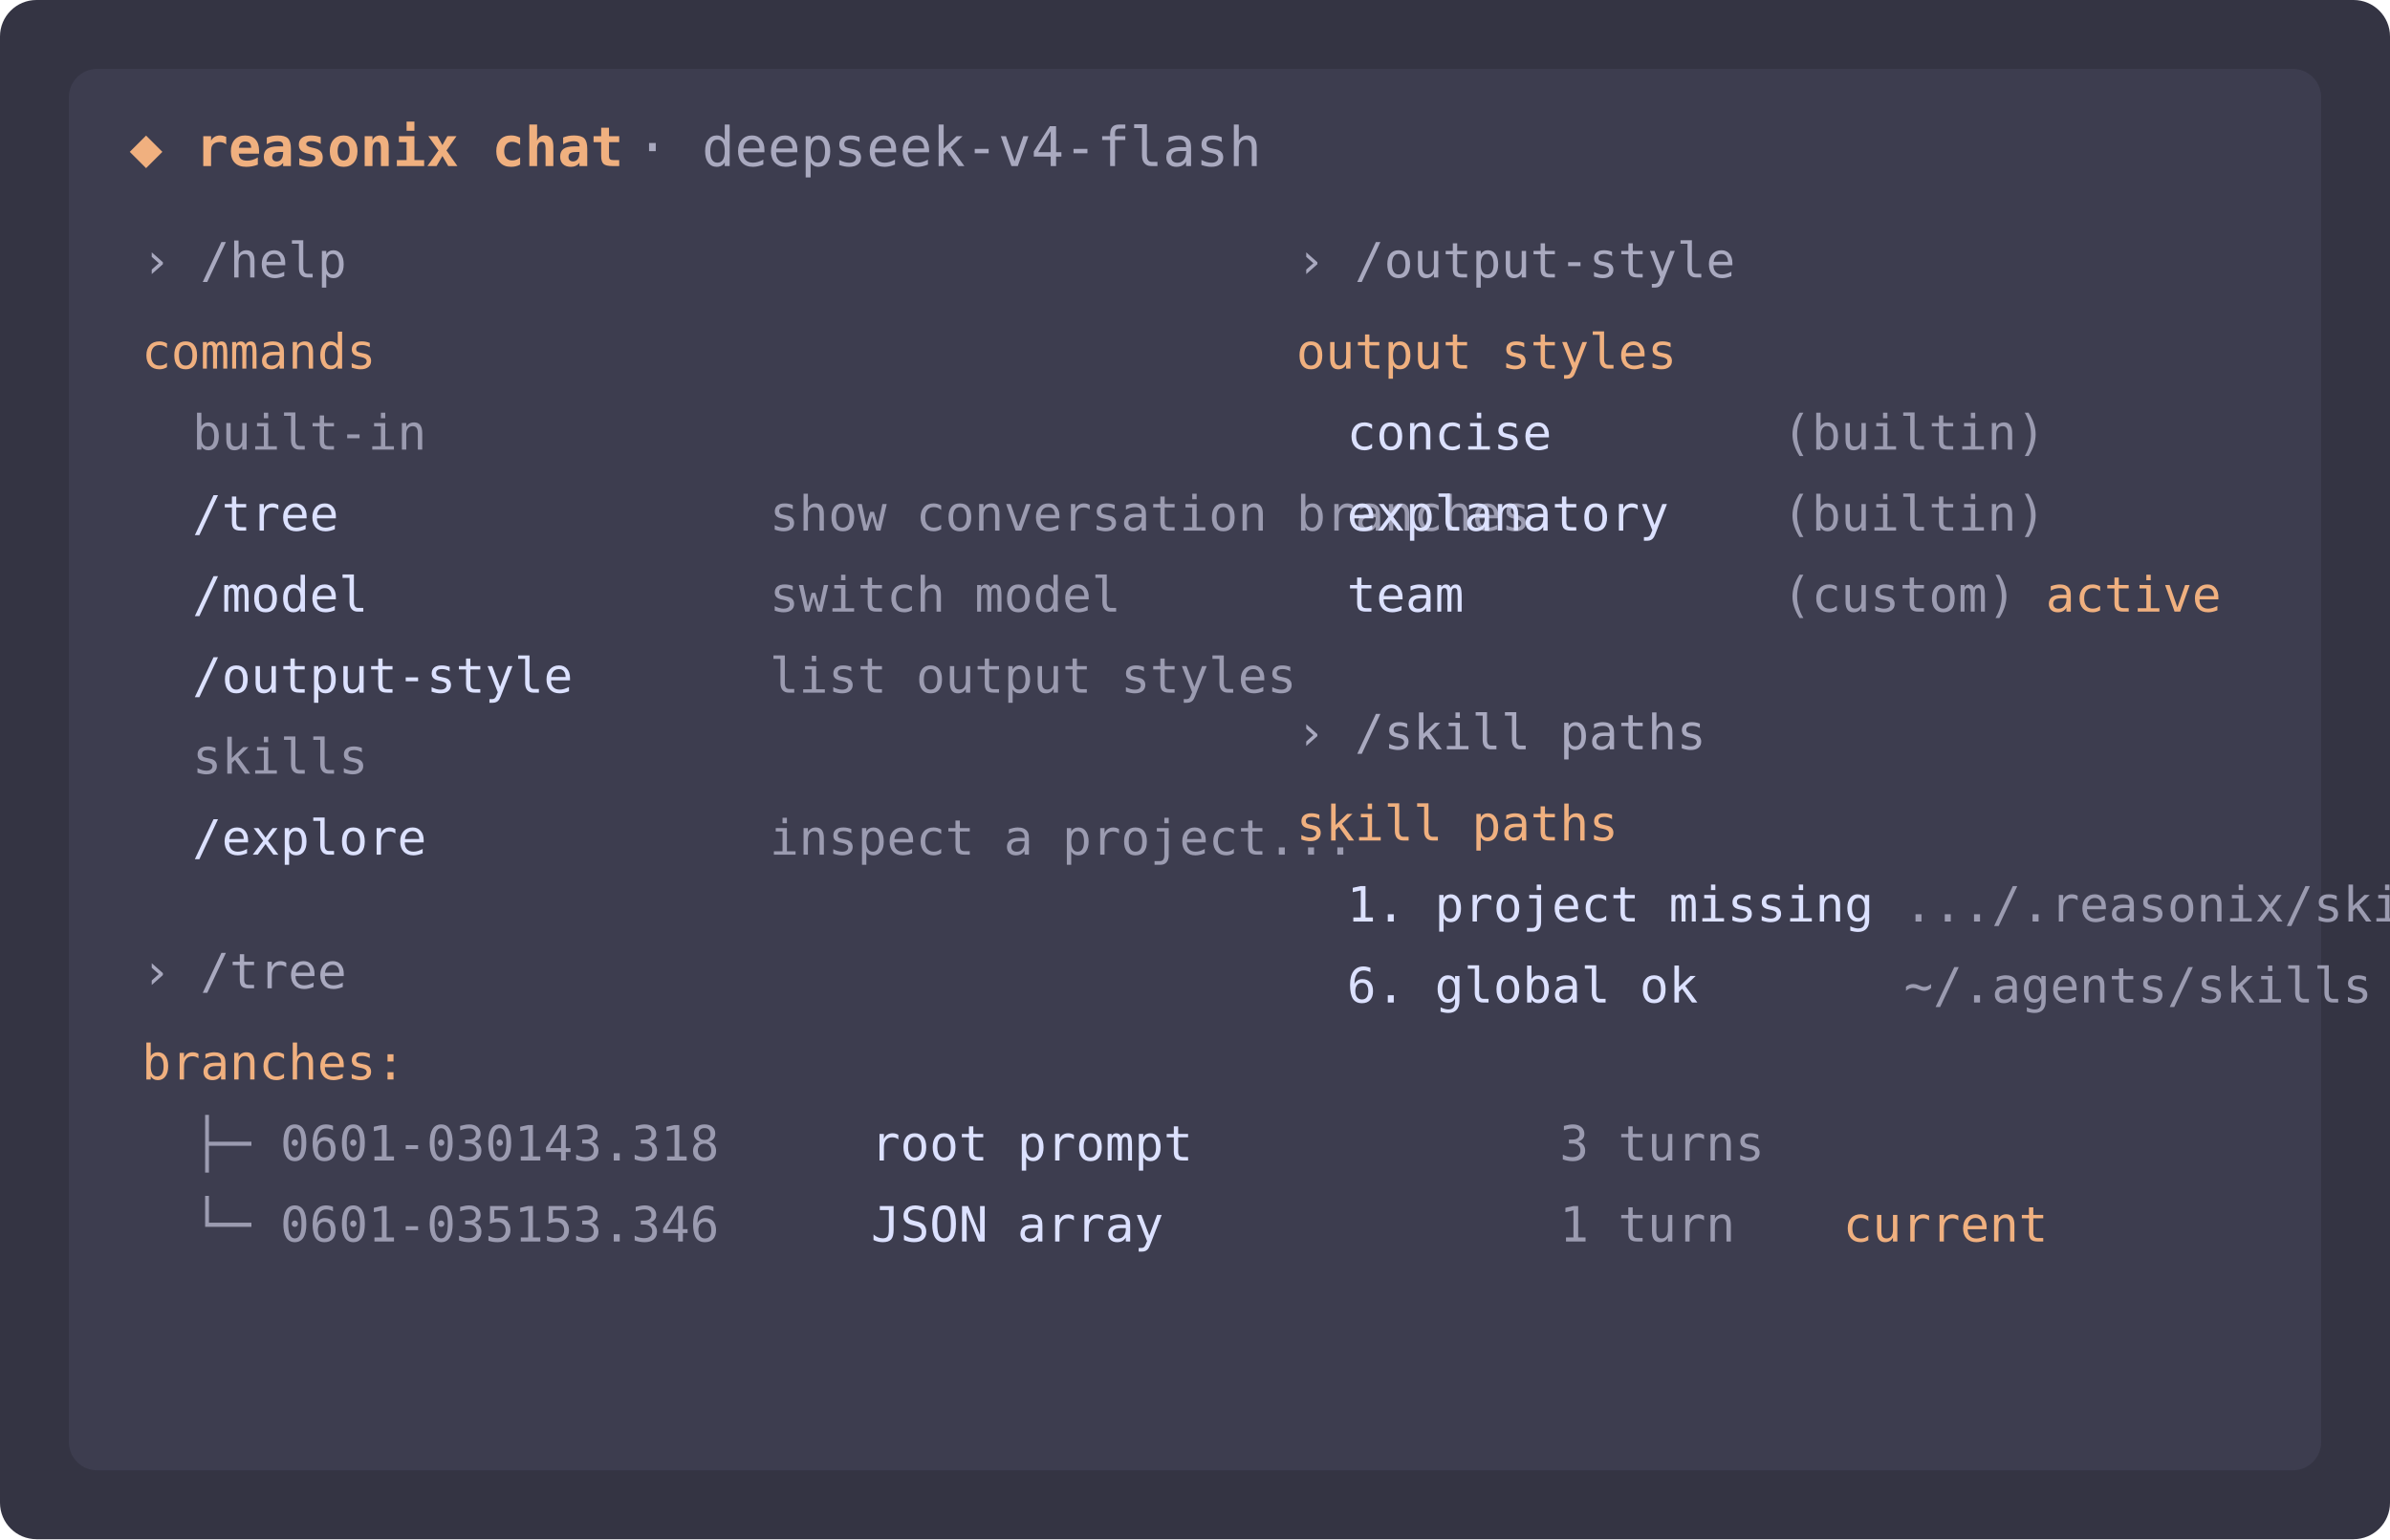
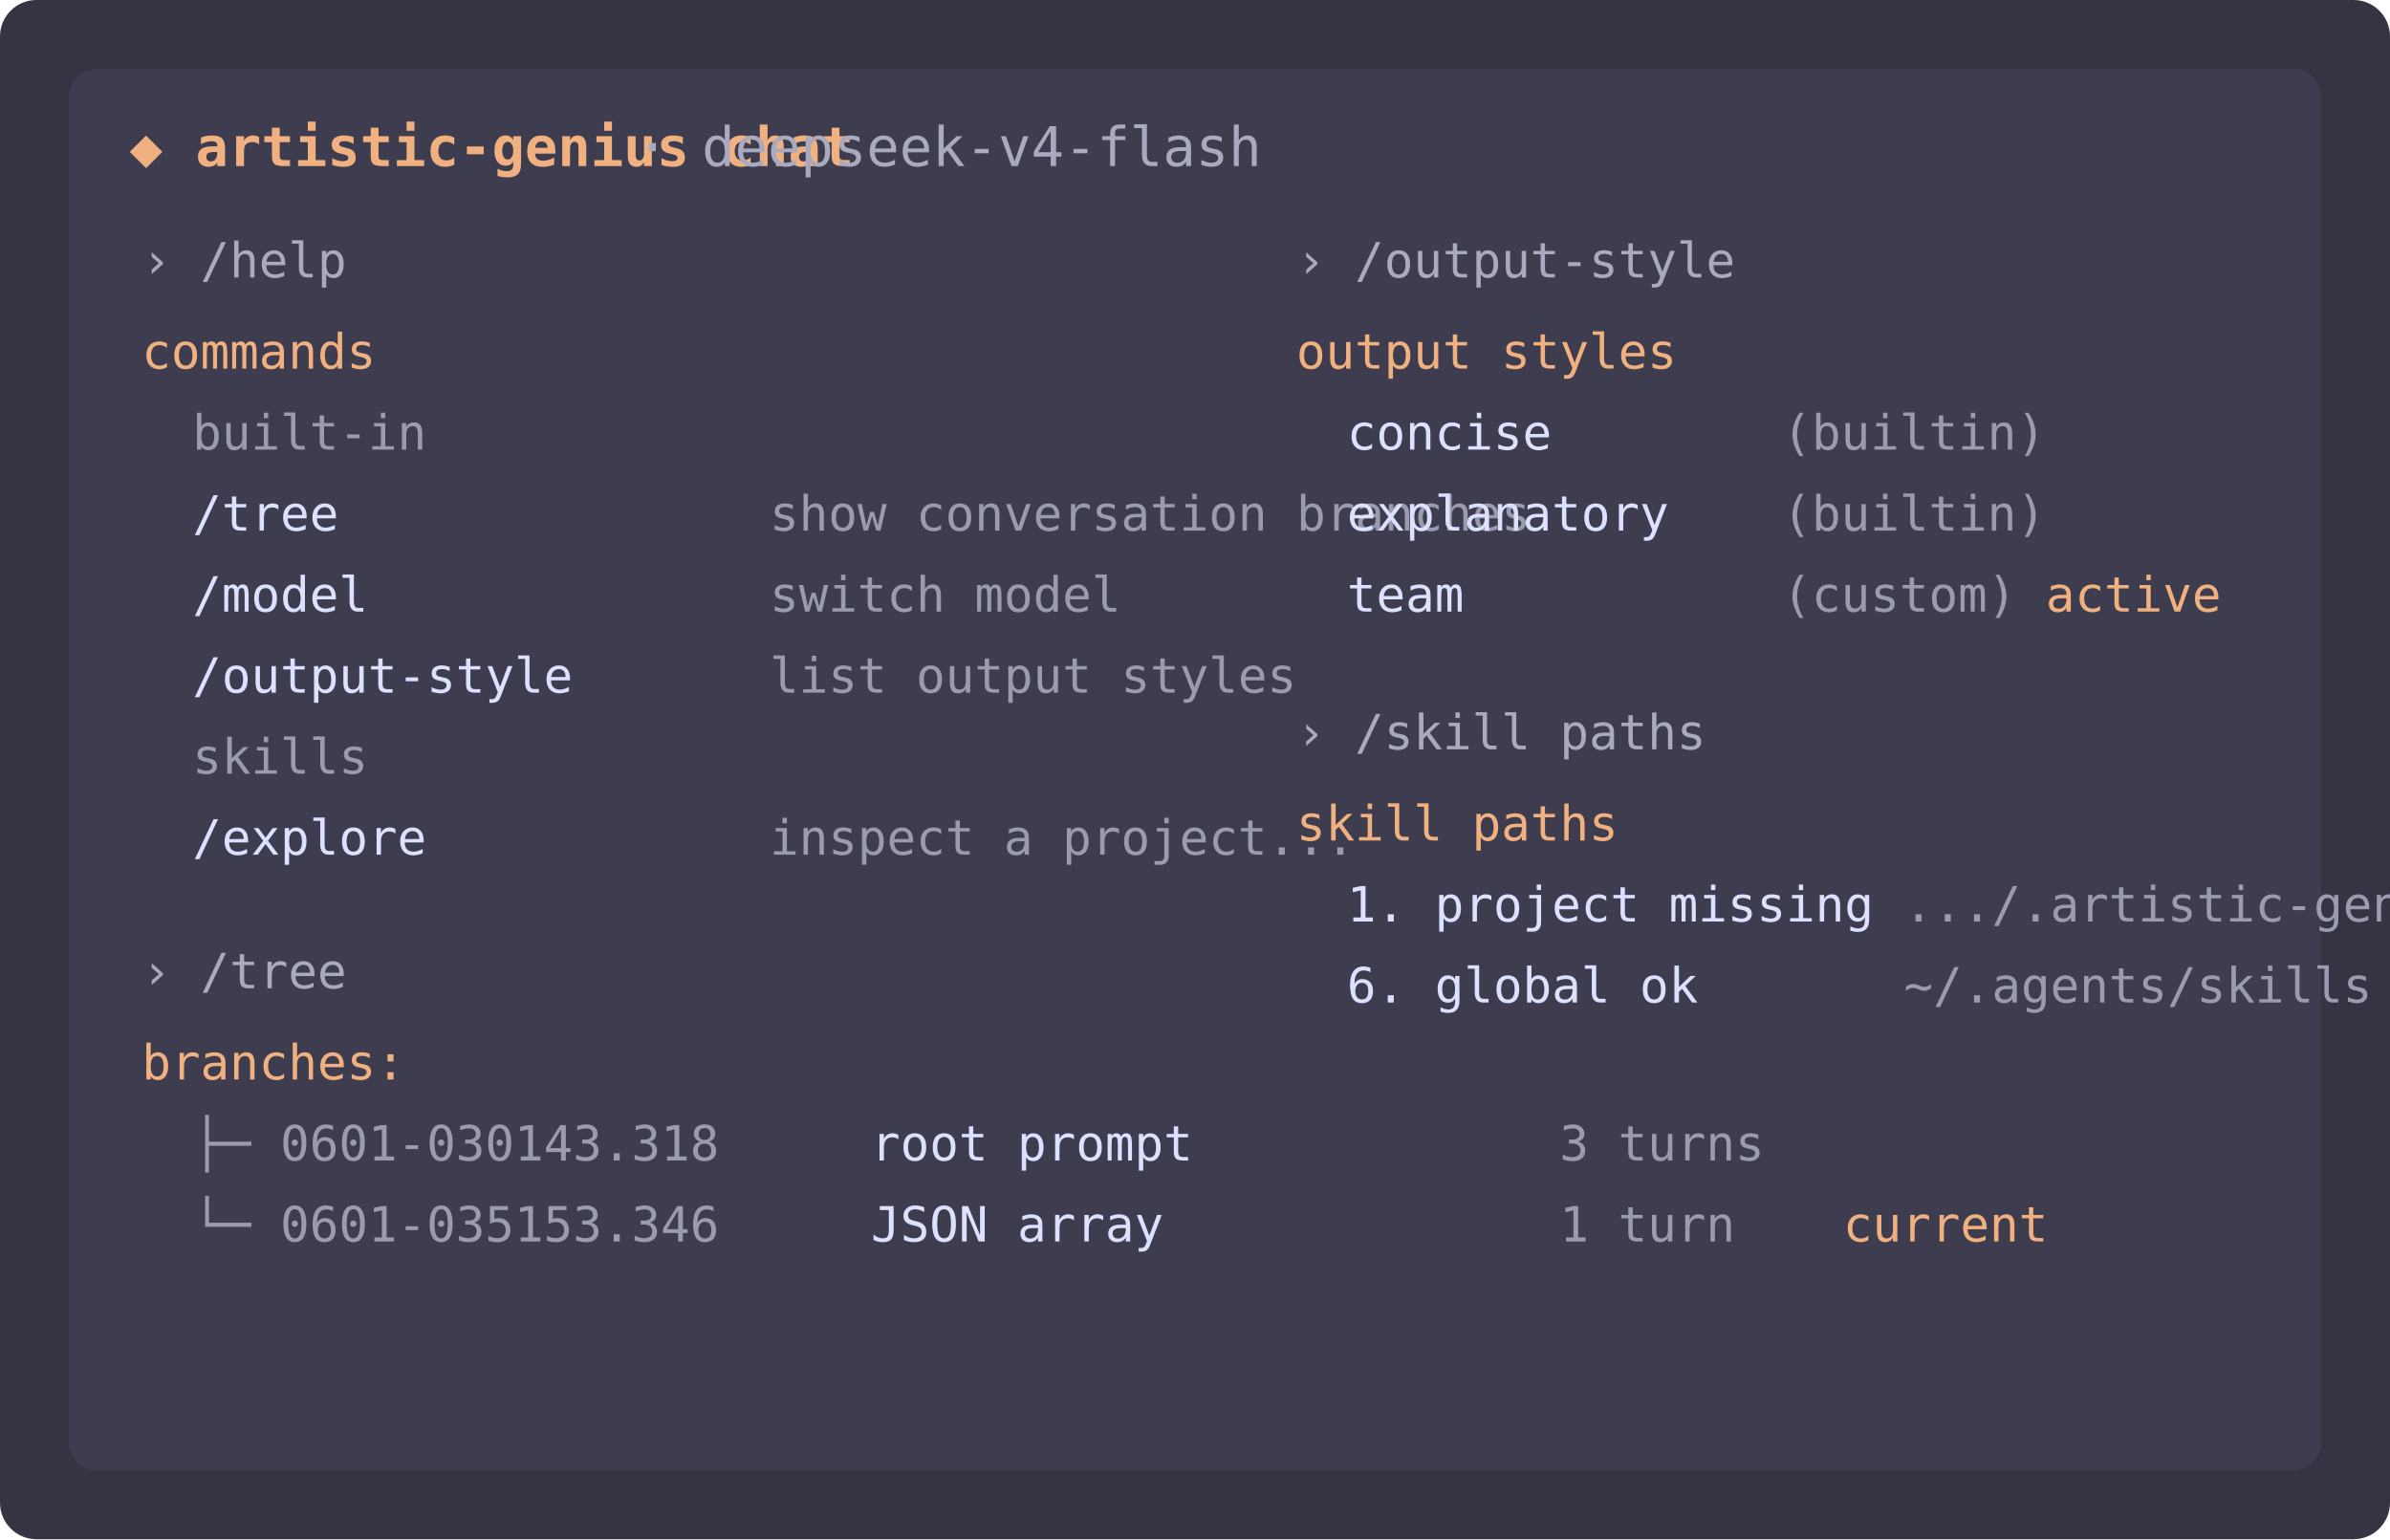
<svg xmlns="http://www.w3.org/2000/svg" width="1180" height="760" viewBox="0 0 1180 760" role="img" aria-labelledby="title desc">
  <rect width="1180" height="760" rx="18" fill="#343443" />
  <rect x="34" y="34" width="1112" height="692" rx="14" fill="#3d3d4f" />
-   <text x="64" y="82" fill="#f0b07f" font-family="Menlo, Consolas, monospace" font-size="27" font-weight="700">◆ reasonix chat</text>
+   <text x="64" y="82" fill="#f0b07f" font-family="Menlo, Consolas, monospace" font-size="27" font-weight="700">◆ artistic-genius chat</text>
  <text x="314" y="82" fill="#a9a9bf" font-family="Menlo, Consolas, monospace" font-size="27">· deepseek-v4-flash</text>
  <g font-family="Menlo, Consolas, monospace" font-size="24">
    <text x="70" y="137" fill="#a9a9bf">› /help</text>
    <text x="70" y="182" fill="#f0b07f">commands</text>
    <text x="95" y="222" fill="#9b9bb0">built-in</text>
    <text x="95" y="262" fill="#dce1ff">/tree</text>
    <text x="380" y="262" fill="#9b9bb0">show conversation branches</text>
    <text x="95" y="302" fill="#dce1ff">/model</text>
    <text x="380" y="302" fill="#9b9bb0">switch model</text>
    <text x="95" y="342" fill="#dce1ff">/output-style</text>
    <text x="380" y="342" fill="#9b9bb0">list output styles</text>
    <text x="95" y="382" fill="#9b9bb0">skills</text>
    <text x="95" y="422" fill="#dce1ff">/explore</text>
    <text x="380" y="422" fill="#9b9bb0">inspect a project...</text>
    <text x="70" y="488" fill="#a9a9bf">› /tree</text>
    <text x="70" y="533" fill="#f0b07f">branches:</text>
    <text x="95" y="573" fill="#9b9bb0">├─ 0601-030143.318</text>
    <text x="430" y="573" fill="#dce1ff">root prompt</text>
    <text x="770" y="573" fill="#9b9bb0">3 turns</text>
    <text x="95" y="613" fill="#9b9bb0">└─ 0601-035153.346</text>
    <text x="430" y="613" fill="#dce1ff">JSON array</text>
    <text x="770" y="613" fill="#9b9bb0">1 turn</text>
    <text x="910" y="613" fill="#f0b07f">current</text>
    <text x="640" y="137" fill="#a9a9bf">› /output-style</text>
    <text x="640" y="182" fill="#f0b07f">output styles</text>
    <text x="665" y="222" fill="#dce1ff">concise</text>
    <text x="880" y="222" fill="#9b9bb0">(builtin)</text>
    <text x="665" y="262" fill="#dce1ff">explanatory</text>
    <text x="880" y="262" fill="#9b9bb0">(builtin)</text>
    <text x="665" y="302" fill="#dce1ff">team</text>
    <text x="880" y="302" fill="#9b9bb0">(custom)</text>
    <text x="1010" y="302" fill="#f0b07f">active</text>
    <text x="640" y="370" fill="#a9a9bf">› /skill paths</text>
    <text x="640" y="415" fill="#f0b07f">skill paths</text>
    <text x="665" y="455" fill="#dce1ff">1. project  missing</text>
-     <text x="940" y="455" fill="#9b9bb0">.../.reasonix/skills</text>
+     <text x="940" y="455" fill="#9b9bb0">.../.artistic-genius/skills</text>
    <text x="665" y="495" fill="#dce1ff">6. global   ok</text>
    <text x="940" y="495" fill="#9b9bb0">~/.agents/skills</text>
  </g>
</svg>
